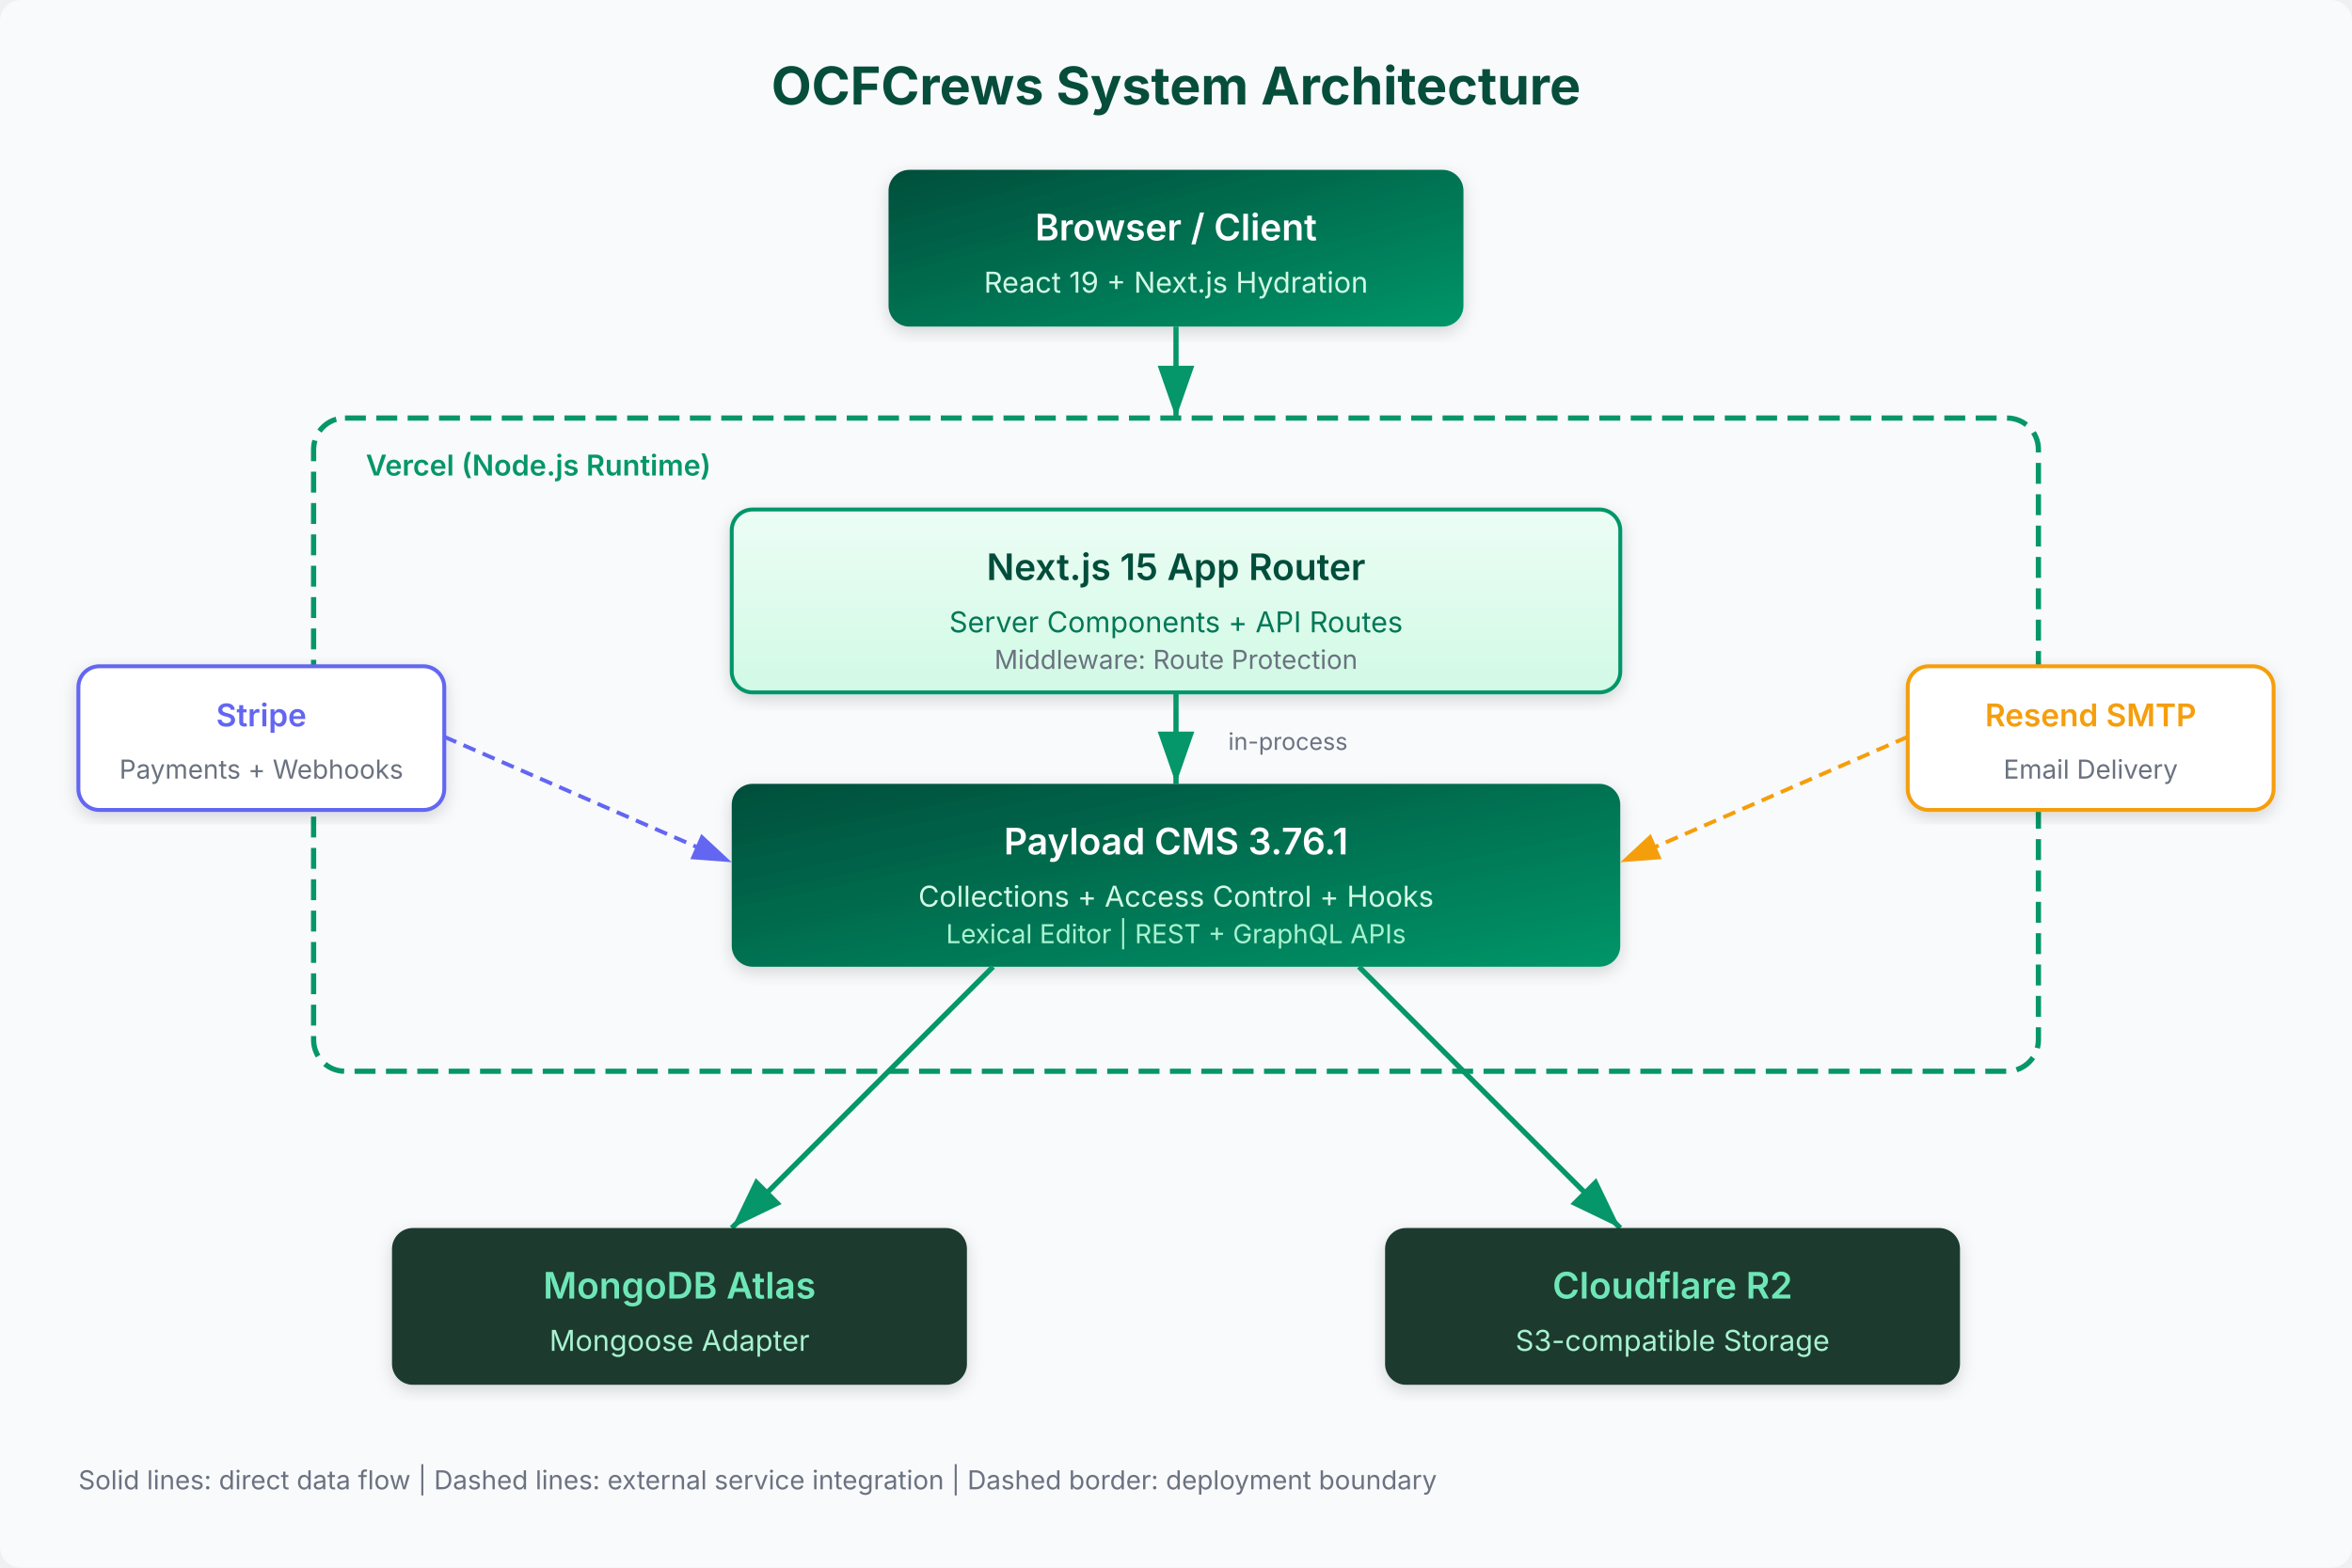
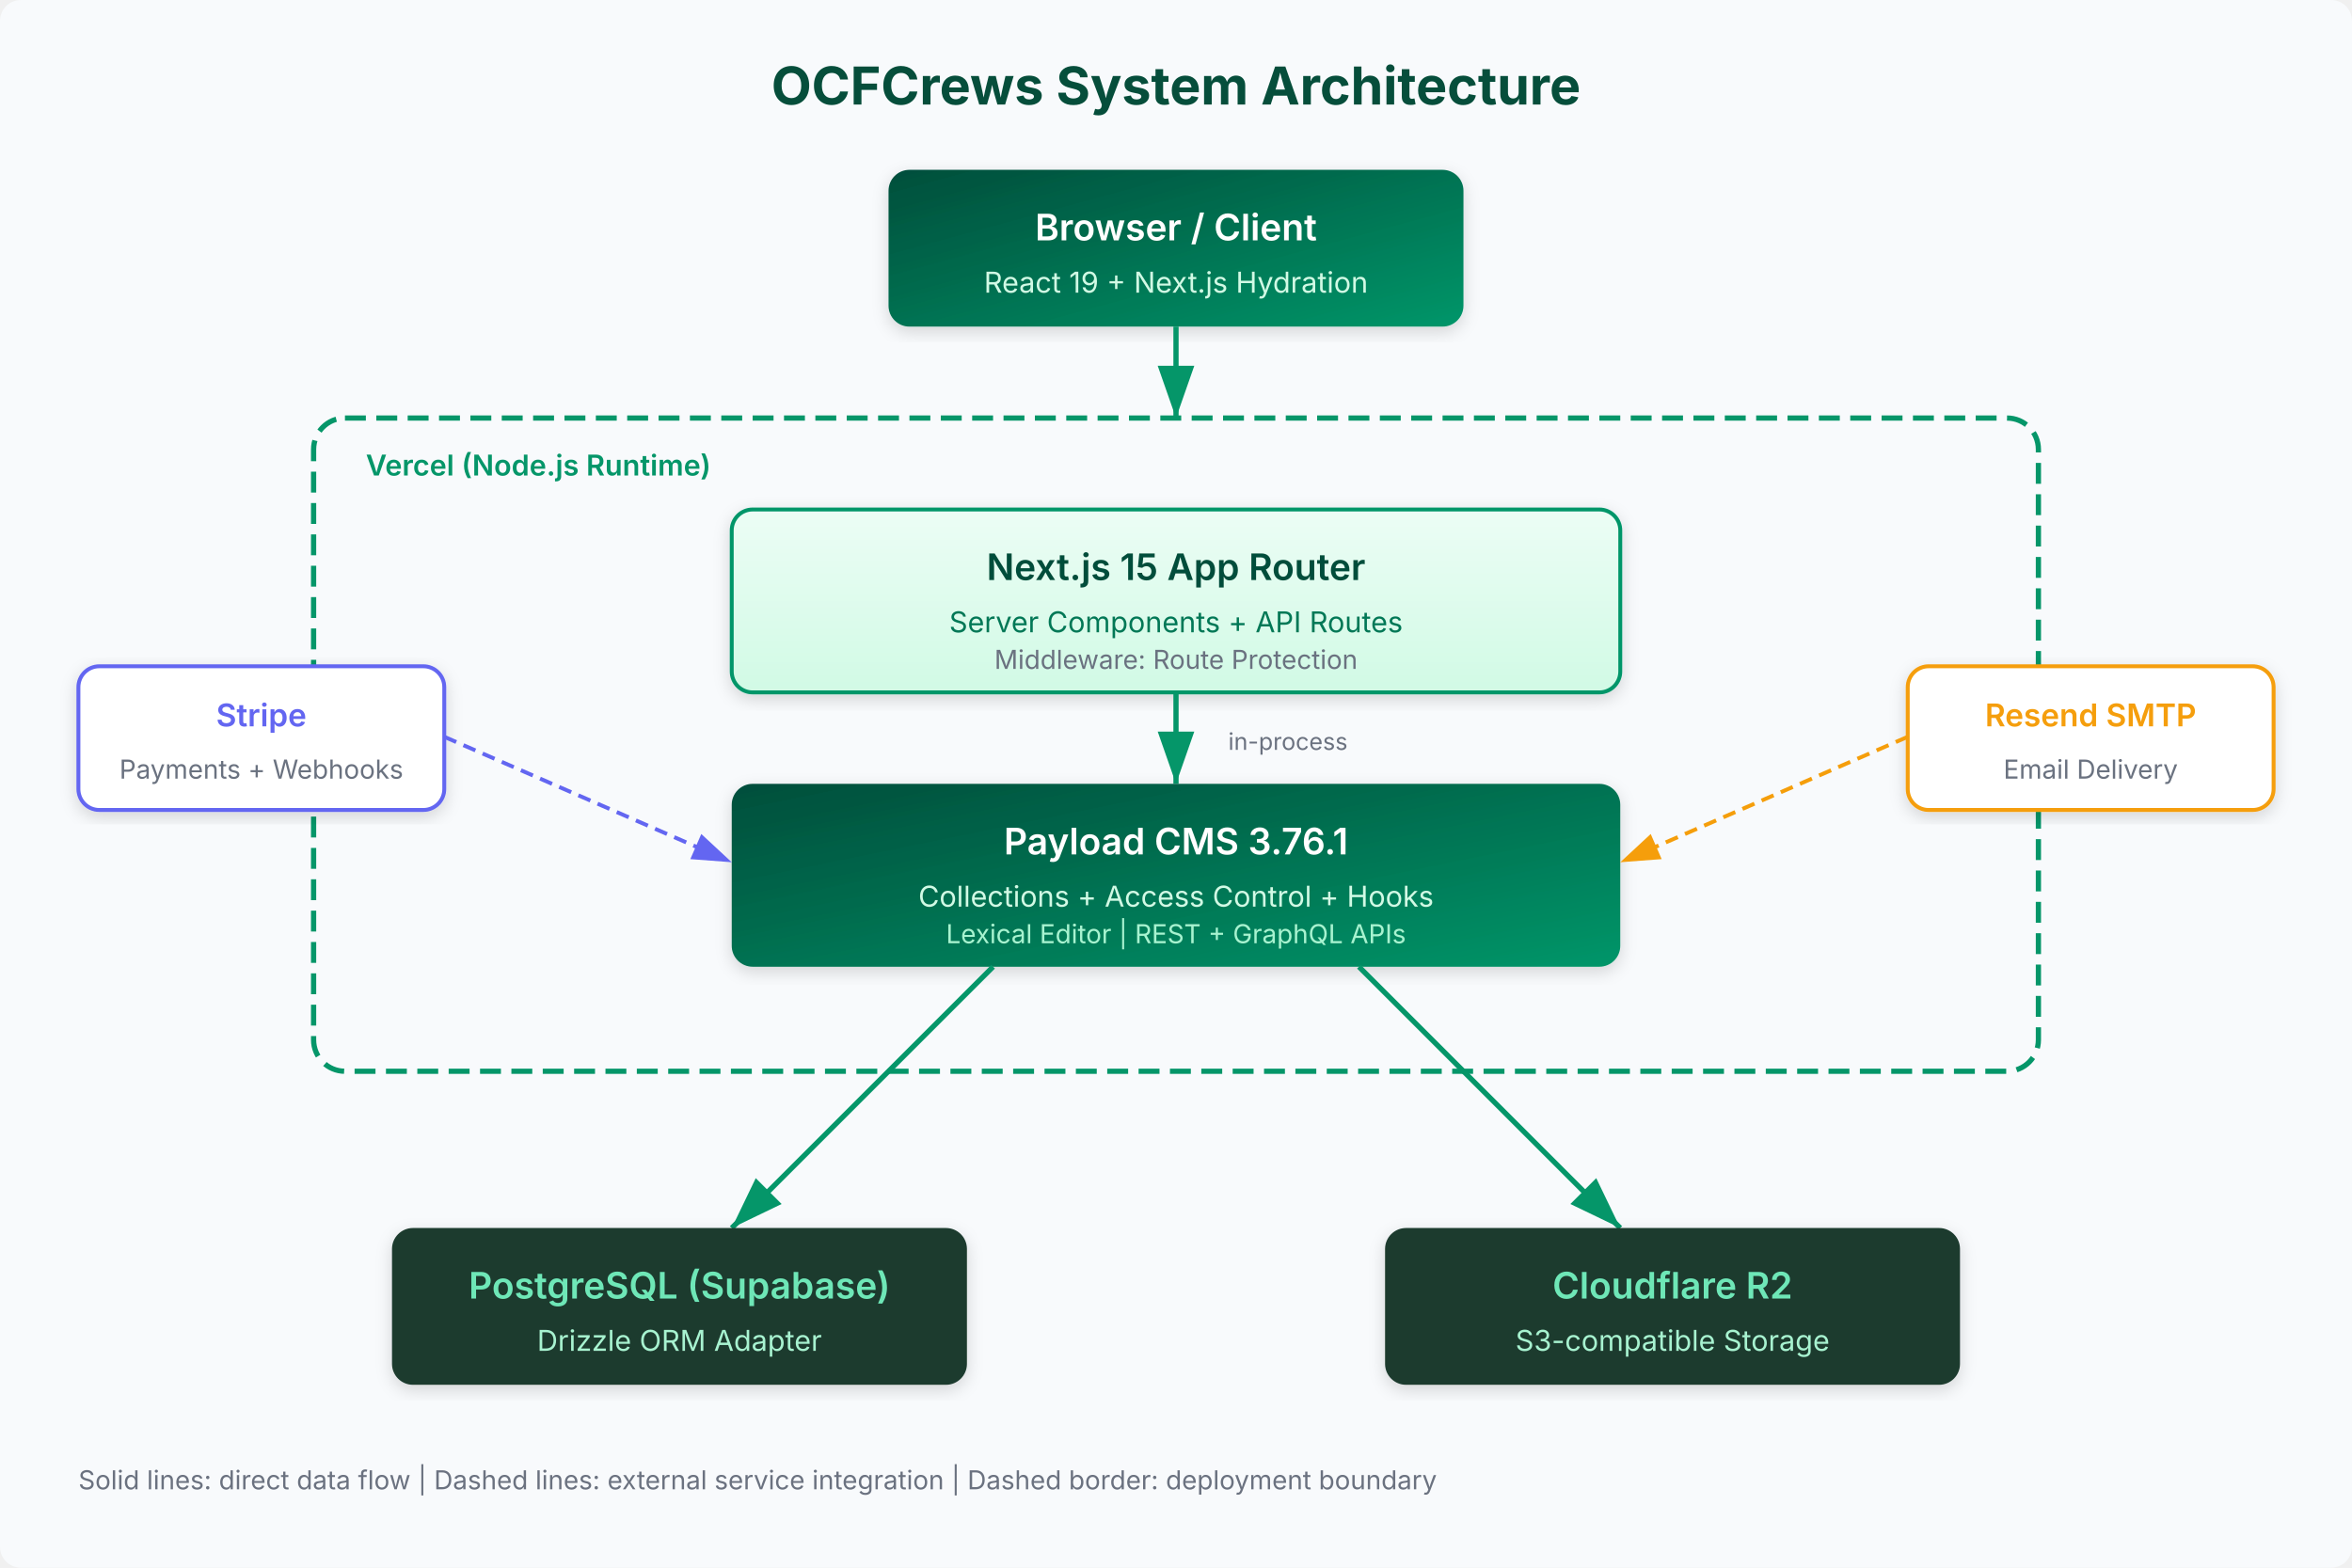
<svg xmlns="http://www.w3.org/2000/svg" viewBox="0 0 900 600" font-family="system-ui, -apple-system, sans-serif">
  <defs>
    <linearGradient id="emeraldGrad" x1="0%" y1="0%" x2="100%" y2="100%">
      <stop offset="0%" style="stop-color:#064e3b;stop-opacity:1" />
      <stop offset="100%" style="stop-color:#059669;stop-opacity:1" />
    </linearGradient>
    <linearGradient id="lightGrad" x1="0%" y1="0%" x2="0%" y2="100%">
      <stop offset="0%" style="stop-color:#ecfdf5;stop-opacity:1" />
      <stop offset="100%" style="stop-color:#d1fae5;stop-opacity:1" />
    </linearGradient>
    <filter id="shadow">
      <feDropShadow dx="0" dy="2" stdDeviation="3" flood-opacity="0.15" />
    </filter>
  </defs>
  <rect width="900" height="600" fill="#f8fafc" rx="8" />
  <text x="450" y="40" text-anchor="middle" font-size="20" font-weight="700" fill="#064e3b">OCFCrews System Architecture</text>
  <g filter="url(#shadow)">
    <rect x="340" y="65" width="220" height="60" rx="8" fill="url(#emeraldGrad)" />
    <text x="450" y="92" text-anchor="middle" font-size="14" font-weight="600" fill="white">Browser / Client</text>
    <text x="450" y="112" text-anchor="middle" font-size="11" fill="#d1fae5">React 19 + Next.js Hydration</text>
  </g>
  <line x1="450" y1="125" x2="450" y2="160" stroke="#059669" stroke-width="2" marker-end="url(#arrowhead)" />
  <defs>
    <marker id="arrowhead" markerWidth="10" markerHeight="7" refX="10" refY="3.5" orient="auto">
      <polygon points="0 0, 10 3.5, 0 7" fill="#059669" />
    </marker>
  </defs>
  <rect x="120" y="160" width="660" height="250" rx="12" fill="none" stroke="#059669" stroke-width="2" stroke-dasharray="8,4" />
  <text x="140" y="182" font-size="11" fill="#059669" font-weight="600">Vercel (Node.js Runtime)</text>
  <g filter="url(#shadow)">
    <rect x="280" y="195" width="340" height="70" rx="8" fill="url(#lightGrad)" stroke="#059669" stroke-width="1.5" />
    <text x="450" y="222" text-anchor="middle" font-size="14" font-weight="600" fill="#064e3b">Next.js 15 App Router</text>
    <text x="450" y="242" text-anchor="middle" font-size="11" fill="#047857">Server Components + API Routes</text>
    <text x="450" y="256" text-anchor="middle" font-size="10" fill="#6b7280">Middleware: Route Protection</text>
  </g>
  <line x1="450" y1="265" x2="450" y2="300" stroke="#059669" stroke-width="2" marker-end="url(#arrowhead)" />
  <text x="470" y="287" font-size="9" fill="#6b7280">in-process</text>
  <g filter="url(#shadow)">
    <rect x="280" y="300" width="340" height="70" rx="8" fill="url(#emeraldGrad)" />
    <text x="450" y="327" text-anchor="middle" font-size="14" font-weight="600" fill="white">Payload CMS 3.76.1</text>
    <text x="450" y="347" text-anchor="middle" font-size="11" fill="#d1fae5">Collections + Access Control + Hooks</text>
    <text x="450" y="361" text-anchor="middle" font-size="10" fill="#a7f3d0">Lexical Editor | REST + GraphQL APIs</text>
  </g>
  <line x1="380" y1="370" x2="280" y2="470" stroke="#059669" stroke-width="2" marker-end="url(#arrowhead)" />
  <line x1="520" y1="370" x2="620" y2="470" stroke="#059669" stroke-width="2" marker-end="url(#arrowhead)" />
  <g filter="url(#shadow)">
    <rect x="150" y="470" width="220" height="60" rx="8" fill="#1e3a2f" />
-     <text x="260" y="497" text-anchor="middle" font-size="14" font-weight="600" fill="#6ee7b7">MongoDB Atlas</text>
-     <text x="260" y="517" text-anchor="middle" font-size="11" fill="#a7f3d0">Mongoose Adapter</text>
+     <text x="260" y="497" text-anchor="middle" font-size="14" font-weight="600" fill="#6ee7b7">PostgreSQL (Supabase)</text>
+     <text x="260" y="517" text-anchor="middle" font-size="11" fill="#a7f3d0">Drizzle ORM Adapter</text>
  </g>
  <g filter="url(#shadow)">
    <rect x="530" y="470" width="220" height="60" rx="8" fill="#1e3a2f" />
    <text x="640" y="497" text-anchor="middle" font-size="14" font-weight="600" fill="#6ee7b7">Cloudflare R2</text>
    <text x="640" y="517" text-anchor="middle" font-size="11" fill="#a7f3d0">S3-compatible Storage</text>
  </g>
  <g filter="url(#shadow)">
    <rect x="30" y="255" width="140" height="55" rx="8" fill="#fff" stroke="#6366f1" stroke-width="1.5" />
    <text x="100" y="278" text-anchor="middle" font-size="12" font-weight="600" fill="#6366f1">Stripe</text>
    <text x="100" y="298" text-anchor="middle" font-size="10" fill="#6b7280">Payments + Webhooks</text>
  </g>
  <line x1="170" y1="282" x2="280" y2="330" stroke="#6366f1" stroke-width="1.5" stroke-dasharray="5,3" marker-end="url(#arrowhead2)" />
  <defs>
    <marker id="arrowhead2" markerWidth="10" markerHeight="7" refX="10" refY="3.5" orient="auto">
      <polygon points="0 0, 10 3.5, 0 7" fill="#6366f1" />
    </marker>
  </defs>
  <g filter="url(#shadow)">
    <rect x="730" y="255" width="140" height="55" rx="8" fill="#fff" stroke="#f59e0b" stroke-width="1.5" />
    <text x="800" y="278" text-anchor="middle" font-size="12" font-weight="600" fill="#f59e0b">Resend SMTP</text>
    <text x="800" y="298" text-anchor="middle" font-size="10" fill="#6b7280">Email Delivery</text>
  </g>
  <line x1="730" y1="282" x2="620" y2="330" stroke="#f59e0b" stroke-width="1.5" stroke-dasharray="5,3" marker-end="url(#arrowhead3)" />
  <defs>
    <marker id="arrowhead3" markerWidth="10" markerHeight="7" refX="10" refY="3.5" orient="auto">
      <polygon points="0 0, 10 3.5, 0 7" fill="#f59e0b" />
    </marker>
  </defs>
  <text x="30" y="570" font-size="10" fill="#6b7280">Solid lines: direct data flow | Dashed lines: external service integration | Dashed border: deployment boundary</text>
</svg>
